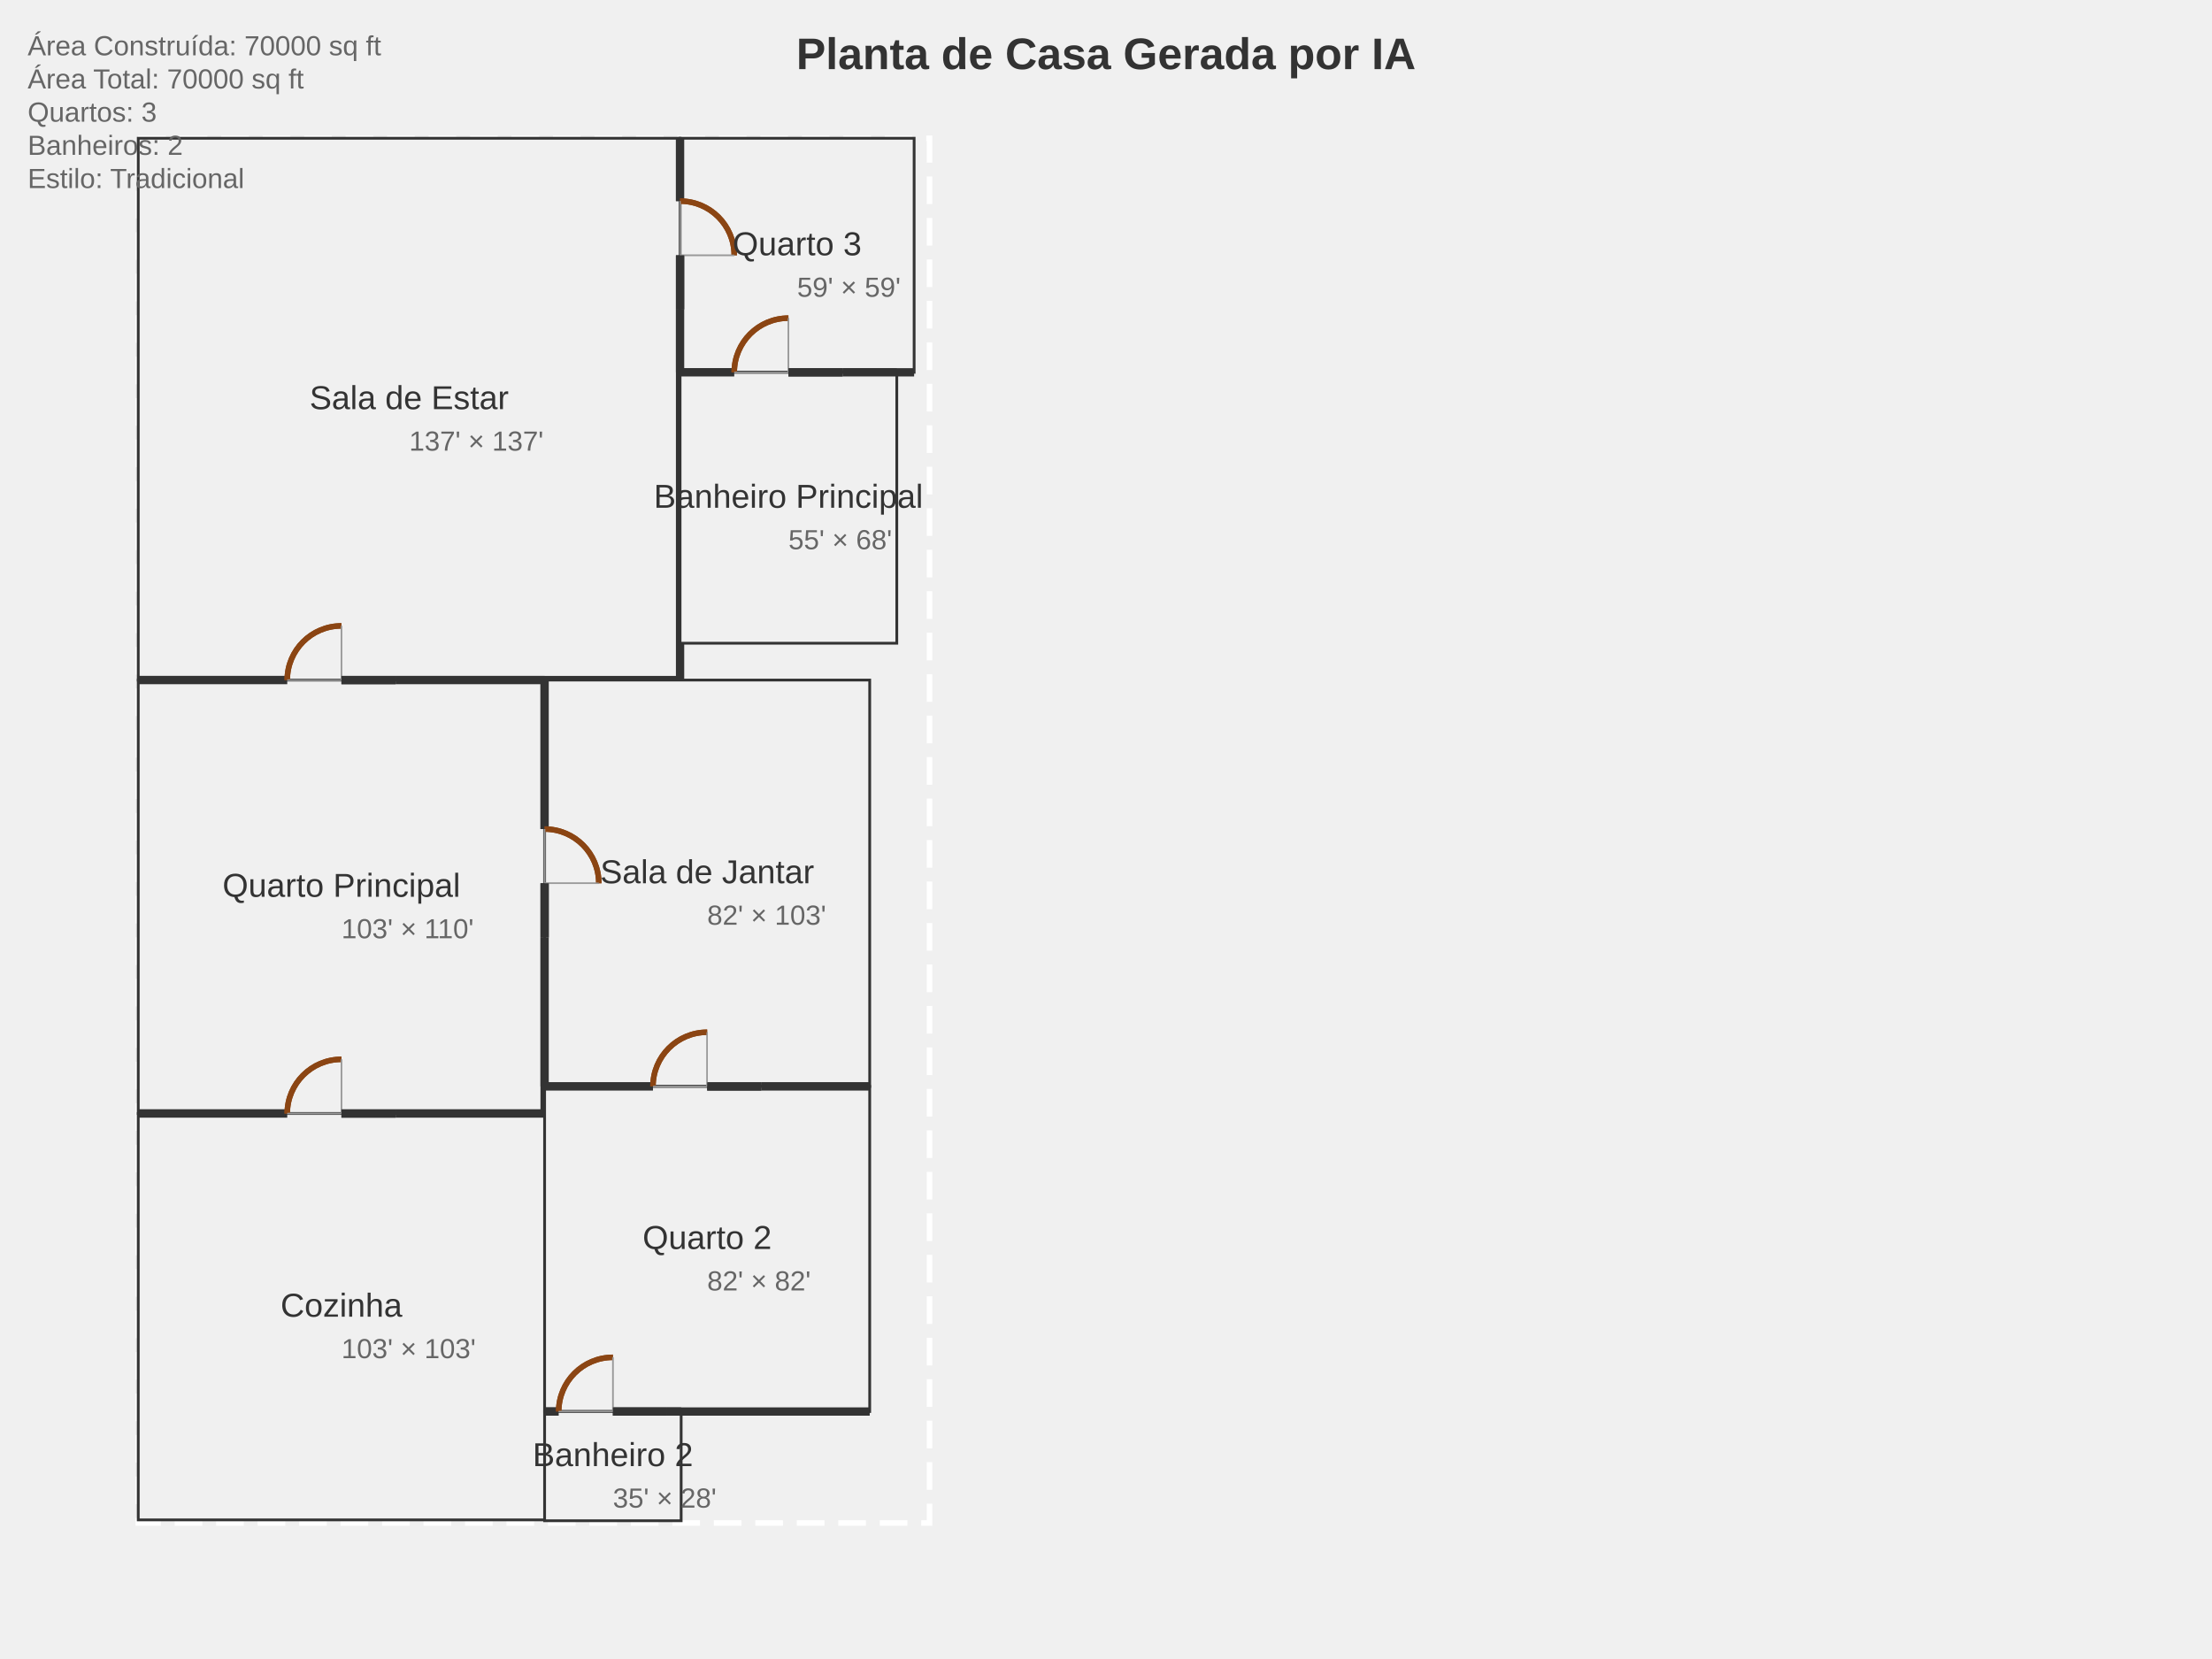
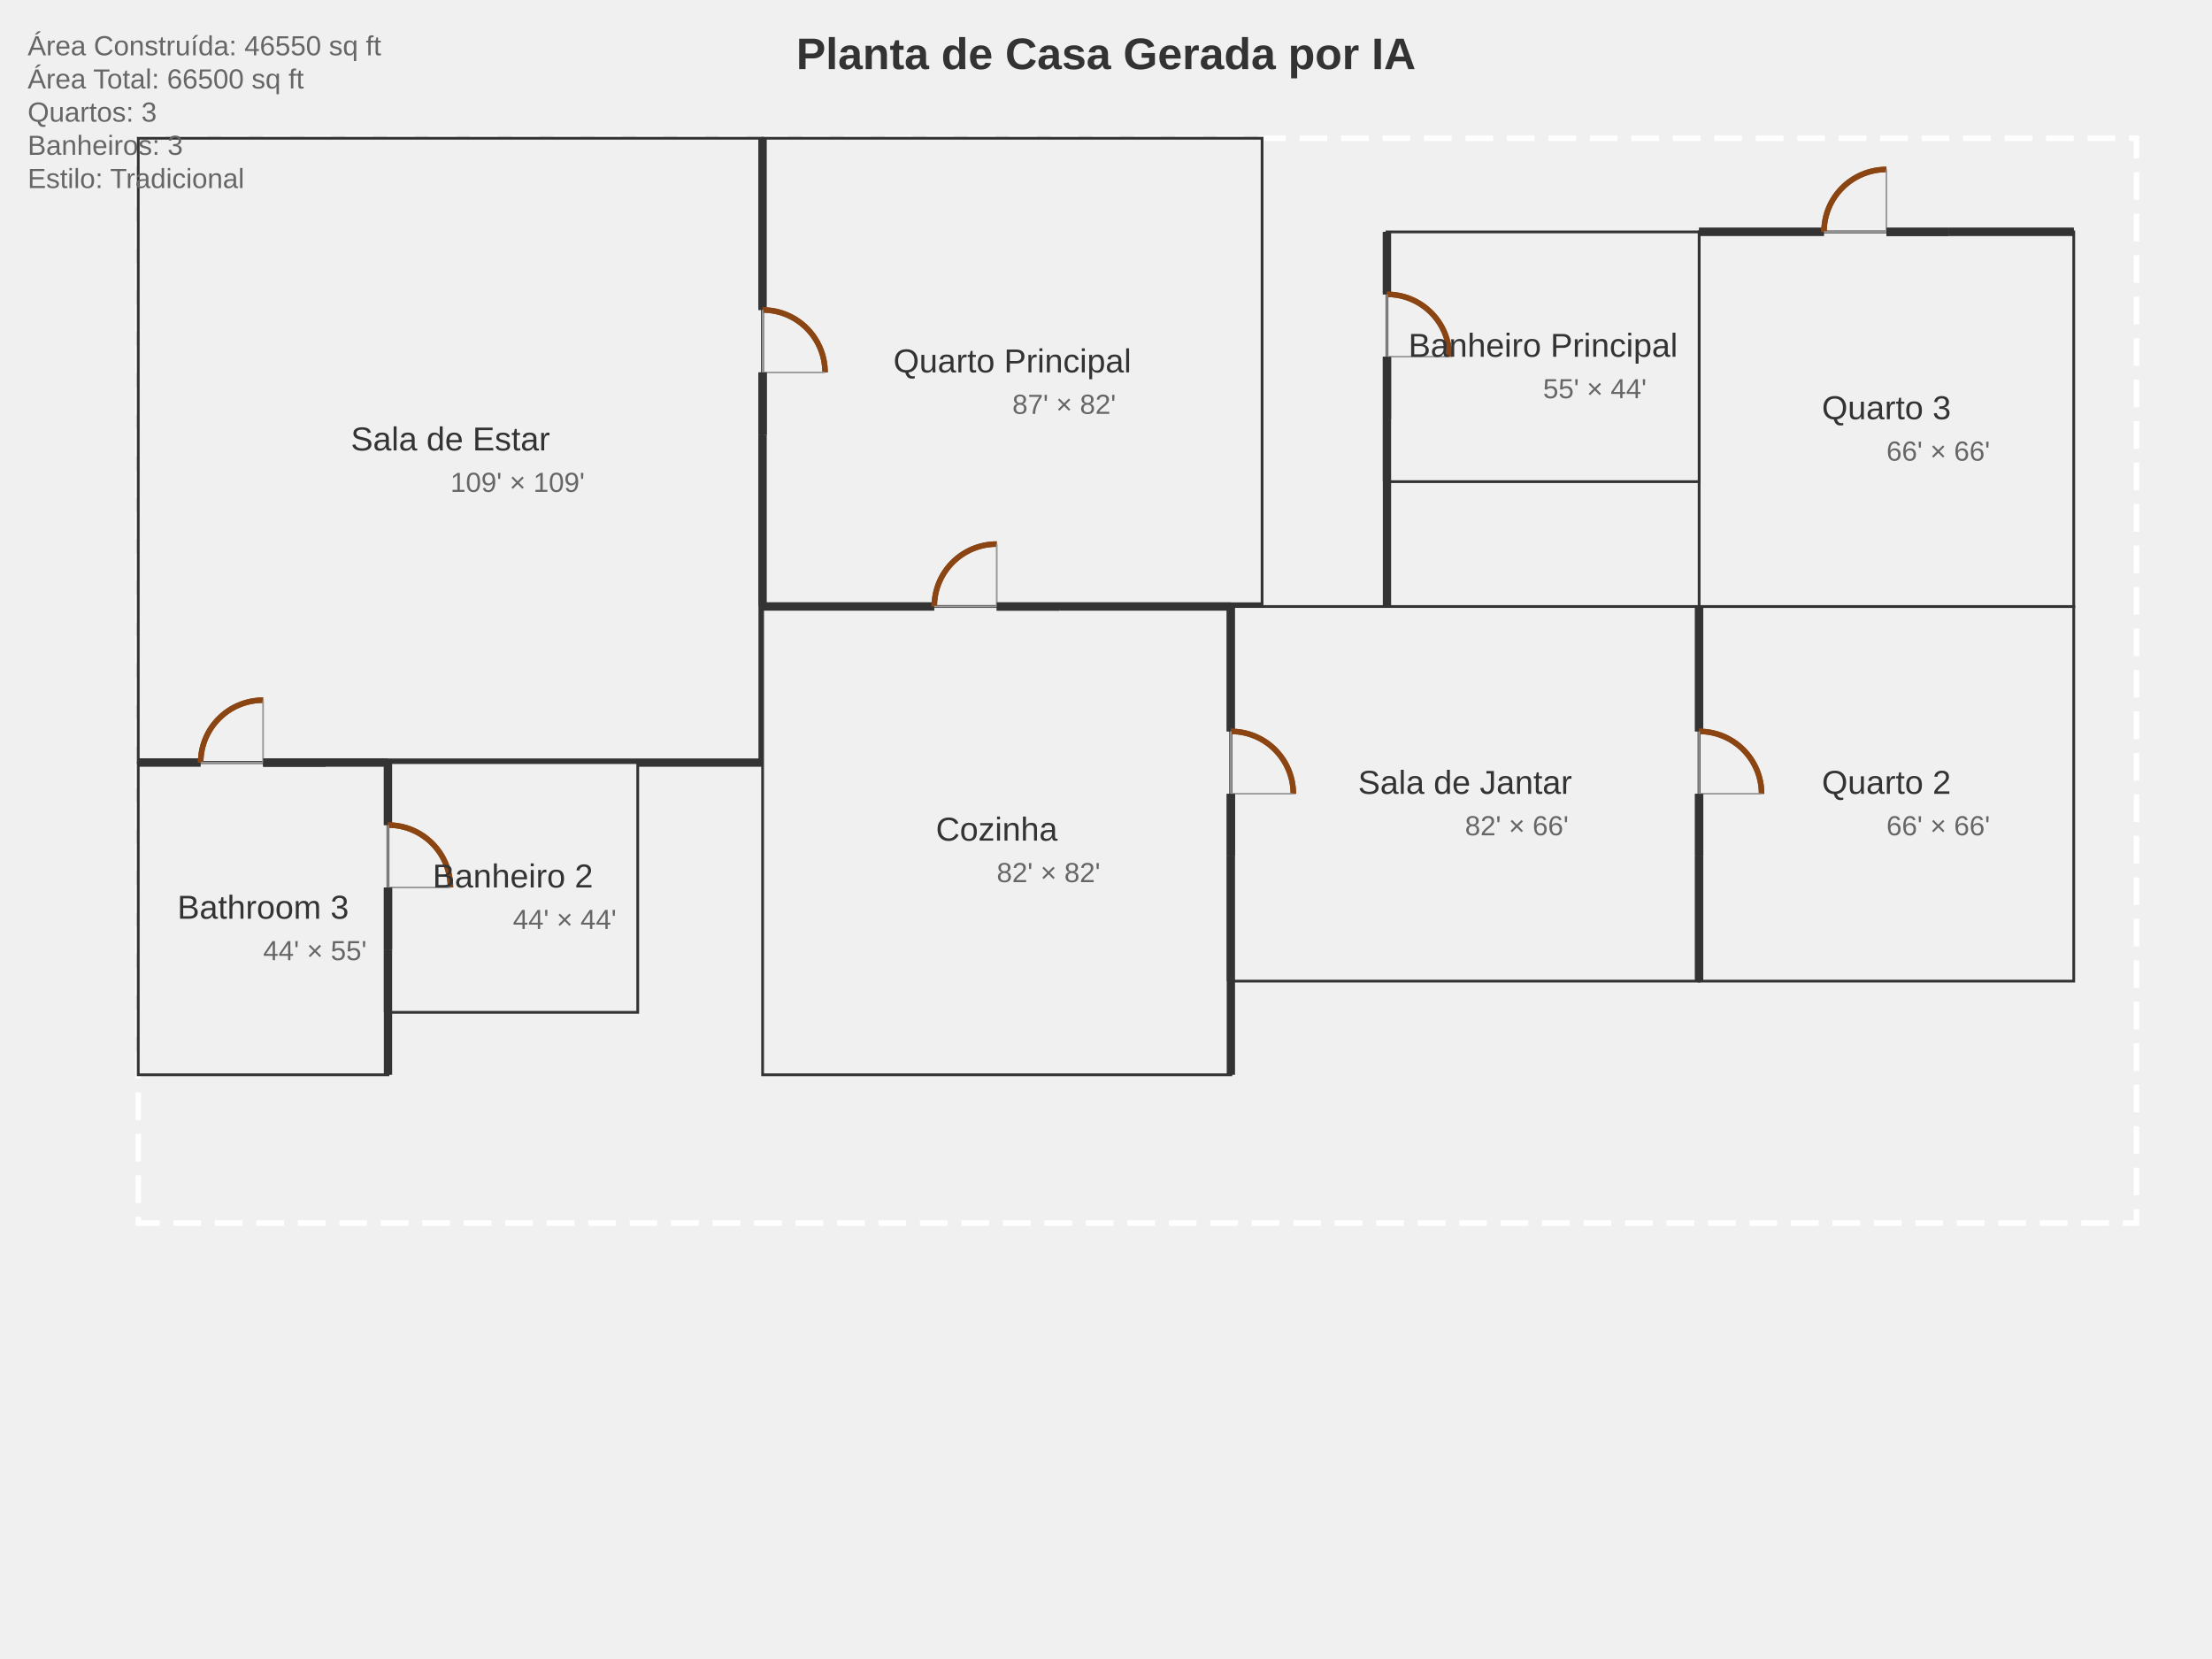
<svg xmlns="http://www.w3.org/2000/svg" width="800" height="600" viewBox="0 0 800 600">
  <style>
            .wall { fill: none; stroke: #333; stroke-width: 3; }
            .room-fill { fill: #f0f0f0; stroke: #333; stroke-width: 1; }
            .door { fill: none; stroke: #8B4513; stroke-width: 2; }
            .door-arc { fill: none; stroke: #8B4513; stroke-width: 2; }
            .door-opening { fill: none; stroke: #999; stroke-width: 0.5; }
            .window { fill: #87CEEB; stroke: #333; stroke-width: 1; }
            .room-label { font-family: Arial; font-size: 12px; text-anchor: middle; fill: #333; }
            .specs { font-family: Arial; font-size: 10px; fill: #666; }
            .terrain { fill: none; stroke: #fff; stroke-width: 2; stroke-dasharray: 10,5; }
        </style>
-   <rect x="50" y="50" width="286.179" height="500.814" class="terrain" />
-   <rect x="50.0" y="50.0" width="195.955" height="195.955" class="room-fill" />
-   <line x1="50.0" y1="245.955" x2="103.888" y2="245.955" class="wall" />
-   <line x1="143.079" y1="245.955" x2="245.955" y2="245.955" class="wall" />
-   <line x1="245.955" y1="50.0" x2="245.955" y2="72.731" class="wall" />
-   <line x1="245.955" y1="111.922" x2="245.955" y2="245.955" class="wall" />
-   <rect x="50.0" y="245.955" width="146.967" height="156.764" class="room-fill" />
-   <line x1="50.0" y1="245.955" x2="103.888" y2="245.955" class="wall" />
-   <line x1="143.079" y1="245.955" x2="196.967" y2="245.955" class="wall" />
-   <line x1="50.0" y1="402.72" x2="103.888" y2="402.72" class="wall" />
-   <line x1="143.079" y1="402.72" x2="196.967" y2="402.72" class="wall" />
-   <line x1="196.967" y1="245.955" x2="196.967" y2="299.843" class="wall" />
-   <line x1="196.967" y1="339.034" x2="196.967" y2="402.72" class="wall" />
-   <rect x="50.0" y="402.72" width="146.967" height="146.967" class="room-fill" />
-   <line x1="50.0" y1="402.72" x2="103.888" y2="402.72" class="wall" />
-   <line x1="143.079" y1="402.72" x2="196.967" y2="402.72" class="wall" />
-   <rect x="196.967" y="245.955" width="117.573" height="146.967" class="room-fill" />
-   <line x1="196.967" y1="245.955" x2="196.967" y2="299.843" class="wall" />
-   <line x1="196.967" y1="339.034" x2="196.967" y2="392.922" class="wall" />
-   <line x1="196.967" y1="392.922" x2="236.158" y2="392.922" class="wall" />
-   <line x1="275.349" y1="392.922" x2="314.54" y2="392.922" class="wall" />
-   <rect x="196.967" y="392.922" width="117.573" height="117.573" class="room-fill" />
-   <line x1="196.967" y1="392.922" x2="236.158" y2="392.922" class="wall" />
-   <line x1="275.349" y1="392.922" x2="314.54" y2="392.922" class="wall" />
-   <line x1="196.967" y1="510.495" x2="202.061" y2="510.495" class="wall" />
-   <line x1="241.253" y1="510.495" x2="314.54" y2="510.495" class="wall" />
-   <rect x="245.955" y="50.0" width="84.653" height="84.653" class="room-fill" />
-   <line x1="245.955" y1="50.0" x2="245.955" y2="72.731" class="wall" />
-   <line x1="245.955" y1="111.922" x2="245.955" y2="134.653" class="wall" />
-   <line x1="245.955" y1="134.653" x2="265.551" y2="134.653" class="wall" />
-   <line x1="304.742" y1="134.653" x2="330.608" y2="134.653" class="wall" />
-   <rect x="245.955" y="134.653" width="78.382" height="97.978" class="room-fill" />
-   <line x1="245.955" y1="134.653" x2="265.551" y2="134.653" class="wall" />
-   <line x1="304.742" y1="134.653" x2="324.338" y2="134.653" class="wall" />
-   <rect x="196.967" y="510.495" width="49.381" height="39.505" class="room-fill" />
-   <line x1="196.967" y1="510.495" x2="202.061" y2="510.495" class="wall" />
-   <line x1="241.253" y1="510.495" x2="246.347" y2="510.495" class="wall" />
-   <path d="M 103.888 245.955 A 19.596 19.596 0 0 1 123.483 226.36" class="door-arc" />
-   <line x1="103.888" y1="245.955" x2="123.483" y2="245.955" class="door-opening" />
-   <line x1="123.483" y1="245.955" x2="123.483" y2="226.36" class="door-opening" />
-   <line x1="123.483" y1="245.955" x2="143.079" y2="245.955" class="wall" />
-   <path d="M 245.955 72.731 A 19.596 19.596 0 0 1 265.551 92.326" class="door-arc" />
-   <line x1="245.955" y1="72.731" x2="245.955" y2="92.326" class="door-opening" />
-   <line x1="245.955" y1="92.326" x2="265.551" y2="92.326" class="door-opening" />
-   <line x1="245.955" y1="92.326" x2="245.955" y2="111.922" class="wall" />
-   <path d="M 103.888 245.955 A 19.596 19.596 0 0 1 123.483 226.36" class="door-arc" />
-   <line x1="103.888" y1="245.955" x2="123.483" y2="245.955" class="door-opening" />
-   <line x1="123.483" y1="245.955" x2="123.483" y2="226.36" class="door-opening" />
-   <line x1="123.483" y1="245.955" x2="143.079" y2="245.955" class="wall" />
-   <path d="M 103.888 402.72 A 19.596 19.596 0 0 1 123.483 383.124" class="door-arc" />
-   <line x1="103.888" y1="402.72" x2="123.483" y2="402.72" class="door-opening" />
-   <line x1="123.483" y1="402.72" x2="123.483" y2="383.124" class="door-opening" />
-   <line x1="123.483" y1="402.72" x2="143.079" y2="402.72" class="wall" />
-   <path d="M 196.967 299.843 A 19.596 19.596 0 0 1 216.562 319.439" class="door-arc" />
-   <line x1="196.967" y1="299.843" x2="196.967" y2="319.439" class="door-opening" />
-   <line x1="196.967" y1="319.439" x2="216.562" y2="319.439" class="door-opening" />
-   <line x1="196.967" y1="319.439" x2="196.967" y2="339.034" class="wall" />
-   <path d="M 103.888 402.72 A 19.596 19.596 0 0 1 123.483 383.124" class="door-arc" />
-   <line x1="103.888" y1="402.72" x2="123.483" y2="402.72" class="door-opening" />
-   <line x1="123.483" y1="402.72" x2="123.483" y2="383.124" class="door-opening" />
-   <line x1="123.483" y1="402.72" x2="143.079" y2="402.72" class="wall" />
-   <path d="M 196.967 299.843 A 19.596 19.596 0 0 1 216.562 319.439" class="door-arc" />
-   <line x1="196.967" y1="299.843" x2="196.967" y2="319.439" class="door-opening" />
-   <line x1="196.967" y1="319.439" x2="216.562" y2="319.439" class="door-opening" />
-   <line x1="196.967" y1="319.439" x2="196.967" y2="339.034" class="wall" />
-   <path d="M 236.158 392.922 A 19.596 19.596 0 0 1 255.753 373.327" class="door-arc" />
-   <line x1="236.158" y1="392.922" x2="255.753" y2="392.922" class="door-opening" />
-   <line x1="255.753" y1="392.922" x2="255.753" y2="373.327" class="door-opening" />
-   <line x1="255.753" y1="392.922" x2="275.349" y2="392.922" class="wall" />
-   <path d="M 236.158 392.922 A 19.596 19.596 0 0 1 255.753 373.327" class="door-arc" />
-   <line x1="236.158" y1="392.922" x2="255.753" y2="392.922" class="door-opening" />
-   <line x1="255.753" y1="392.922" x2="255.753" y2="373.327" class="door-opening" />
-   <line x1="255.753" y1="392.922" x2="275.349" y2="392.922" class="wall" />
-   <path d="M 202.061 510.495 A 19.596 19.596 0 0 1 221.657 490.9" class="door-arc" />
-   <line x1="202.061" y1="510.495" x2="221.657" y2="510.495" class="door-opening" />
-   <line x1="221.657" y1="510.495" x2="221.657" y2="490.9" class="door-opening" />
-   <line x1="221.657" y1="510.495" x2="241.253" y2="510.495" class="wall" />
-   <path d="M 245.955 72.731 A 19.596 19.596 0 0 1 265.551 92.326" class="door-arc" />
-   <line x1="245.955" y1="72.731" x2="245.955" y2="92.326" class="door-opening" />
-   <line x1="245.955" y1="92.326" x2="265.551" y2="92.326" class="door-opening" />
-   <line x1="245.955" y1="92.326" x2="245.955" y2="111.922" class="wall" />
-   <path d="M 265.551 134.653 A 19.596 19.596 0 0 1 285.147 115.057" class="door-arc" />
-   <line x1="265.551" y1="134.653" x2="285.147" y2="134.653" class="door-opening" />
-   <line x1="285.147" y1="134.653" x2="285.147" y2="115.057" class="door-opening" />
-   <line x1="285.147" y1="134.653" x2="304.742" y2="134.653" class="wall" />
-   <path d="M 265.551 134.653 A 19.596 19.596 0 0 1 285.147 115.057" class="door-arc" />
-   <line x1="265.551" y1="134.653" x2="285.147" y2="134.653" class="door-opening" />
-   <line x1="285.147" y1="134.653" x2="285.147" y2="115.057" class="door-opening" />
-   <line x1="285.147" y1="134.653" x2="304.742" y2="134.653" class="wall" />
-   <path d="M 202.061 510.495 A 19.596 19.596 0 0 1 221.657 490.9" class="door-arc" />
-   <line x1="202.061" y1="510.495" x2="221.657" y2="510.495" class="door-opening" />
-   <line x1="221.657" y1="510.495" x2="221.657" y2="490.9" class="door-opening" />
-   <line x1="221.657" y1="510.495" x2="241.253" y2="510.495" class="wall" />
-   <text x="147.978" y="147.978" class="room-label">Sala de Estar</text>
-   <text x="147.978" y="162.978" class="specs">137' × 137'</text>
-   <text x="123.483" y="324.338" class="room-label">Quarto Principal</text>
-   <text x="123.483" y="339.338" class="specs">103' × 110'</text>
-   <text x="123.483" y="476.203" class="room-label">Cozinha</text>
-   <text x="123.483" y="491.203" class="specs">103' × 103'</text>
-   <text x="255.753" y="319.439" class="room-label">Sala de Jantar</text>
-   <text x="255.753" y="334.439" class="specs">82' × 103'</text>
-   <text x="255.753" y="451.709" class="room-label">Quarto 2</text>
-   <text x="255.753" y="466.709" class="specs">82' × 82'</text>
-   <text x="288.282" y="92.326" class="room-label">Quarto 3</text>
-   <text x="288.282" y="107.326" class="specs">59' × 59'</text>
-   <text x="285.147" y="183.642" class="room-label">Banheiro Principal</text>
-   <text x="285.147" y="198.642" class="specs">55' × 68'</text>
-   <text x="221.657" y="530.248" class="room-label">Banheiro 2</text>
-   <text x="221.657" y="545.248" class="specs">35' × 28'</text>
-   <text x="10" y="20" class="specs">Área Construída: 70000 sq ft</text>
-   <text x="10" y="32" class="specs">Área Total: 70000 sq ft</text>
+   <rect x="50" y="50" width="722.701" height="392.324" class="terrain" />
+   <rect x="50.0" y="50.0" width="225.806" height="225.806" class="room-fill" />
+   <line x1="275.806" y1="50.0" x2="275.806" y2="112.097" class="wall" />
+   <line x1="275.806" y1="157.258" x2="275.806" y2="275.806" class="wall" />
+   <line x1="50.0" y1="275.806" x2="72.581" y2="275.806" class="wall" />
+   <line x1="117.742" y1="275.806" x2="275.806" y2="275.806" class="wall" />
+   <rect x="275.806" y="50.0" width="180.645" height="169.355" class="room-fill" />
+   <line x1="275.806" y1="50.0" x2="275.806" y2="112.097" class="wall" />
+   <line x1="275.806" y1="157.258" x2="275.806" y2="219.355" class="wall" />
+   <line x1="275.806" y1="219.355" x2="337.903" y2="219.355" class="wall" />
+   <line x1="383.065" y1="219.355" x2="456.452" y2="219.355" class="wall" />
+   <rect x="275.806" y="219.355" width="169.355" height="169.355" class="room-fill" />
+   <line x1="275.806" y1="219.355" x2="337.903" y2="219.355" class="wall" />
+   <line x1="383.065" y1="219.355" x2="445.161" y2="219.355" class="wall" />
+   <line x1="445.161" y1="219.355" x2="445.161" y2="264.516" class="wall" />
+   <line x1="445.161" y1="309.677" x2="445.161" y2="388.71" class="wall" />
+   <rect x="445.161" y="219.355" width="169.355" height="135.484" class="room-fill" />
+   <line x1="445.161" y1="219.355" x2="445.161" y2="264.516" class="wall" />
+   <line x1="445.161" y1="309.677" x2="445.161" y2="354.839" class="wall" />
+   <line x1="614.516" y1="219.355" x2="614.516" y2="264.516" class="wall" />
+   <line x1="614.516" y1="309.677" x2="614.516" y2="354.839" class="wall" />
+   <rect x="614.516" y="219.355" width="135.484" height="135.484" class="room-fill" />
+   <line x1="614.516" y1="219.355" x2="614.516" y2="264.516" class="wall" />
+   <line x1="614.516" y1="309.677" x2="614.516" y2="354.839" class="wall" />
+   <line x1="614.516" y1="83.871" x2="659.677" y2="83.871" class="wall" />
+   <line x1="704.839" y1="83.871" x2="750" y2="83.871" class="wall" />
+   <rect x="614.516" y="83.871" width="135.484" height="135.484" class="room-fill" />
+   <line x1="614.516" y1="83.871" x2="659.677" y2="83.871" class="wall" />
+   <line x1="704.839" y1="83.871" x2="750" y2="83.871" class="wall" />
+   <line x1="501.613" y1="83.871" x2="501.613" y2="106.452" class="wall" />
+   <line x1="501.613" y1="151.613" x2="501.613" y2="219.355" class="wall" />
+   <rect x="501.613" y="83.871" width="112.903" height="90.323" class="room-fill" />
+   <line x1="501.613" y1="83.871" x2="501.613" y2="106.452" class="wall" />
+   <line x1="501.613" y1="151.613" x2="501.613" y2="174.194" class="wall" />
+   <rect x="50.0" y="275.806" width="90.323" height="112.903" class="room-fill" />
+   <line x1="50.0" y1="275.806" x2="72.581" y2="275.806" class="wall" />
+   <line x1="117.742" y1="275.806" x2="140.323" y2="275.806" class="wall" />
+   <line x1="140.323" y1="275.806" x2="140.323" y2="298.387" class="wall" />
+   <line x1="140.323" y1="343.548" x2="140.323" y2="388.71" class="wall" />
+   <rect x="140.323" y="275.806" width="90.323" height="90.323" class="room-fill" />
+   <line x1="140.323" y1="275.806" x2="140.323" y2="298.387" class="wall" />
+   <line x1="140.323" y1="343.548" x2="140.323" y2="366.129" class="wall" />
+   <path d="M 275.806 112.097 A 22.581 22.581 0 0 1 298.387 134.677" class="door-arc" />
+   <line x1="275.806" y1="112.097" x2="275.806" y2="134.677" class="door-opening" />
+   <line x1="275.806" y1="134.677" x2="298.387" y2="134.677" class="door-opening" />
+   <line x1="275.806" y1="134.677" x2="275.806" y2="157.258" class="wall" />
+   <path d="M 72.581 275.806 A 22.581 22.581 0 0 1 95.161 253.226" class="door-arc" />
+   <line x1="72.581" y1="275.806" x2="95.161" y2="275.806" class="door-opening" />
+   <line x1="95.161" y1="275.806" x2="95.161" y2="253.226" class="door-opening" />
+   <line x1="95.161" y1="275.806" x2="117.742" y2="275.806" class="wall" />
+   <path d="M 275.806 112.097 A 22.581 22.581 0 0 1 298.387 134.677" class="door-arc" />
+   <line x1="275.806" y1="112.097" x2="275.806" y2="134.677" class="door-opening" />
+   <line x1="275.806" y1="134.677" x2="298.387" y2="134.677" class="door-opening" />
+   <line x1="275.806" y1="134.677" x2="275.806" y2="157.258" class="wall" />
+   <path d="M 337.903 219.355 A 22.581 22.581 0 0 1 360.484 196.774" class="door-arc" />
+   <line x1="337.903" y1="219.355" x2="360.484" y2="219.355" class="door-opening" />
+   <line x1="360.484" y1="219.355" x2="360.484" y2="196.774" class="door-opening" />
+   <line x1="360.484" y1="219.355" x2="383.065" y2="219.355" class="wall" />
+   <path d="M 337.903 219.355 A 22.581 22.581 0 0 1 360.484 196.774" class="door-arc" />
+   <line x1="337.903" y1="219.355" x2="360.484" y2="219.355" class="door-opening" />
+   <line x1="360.484" y1="219.355" x2="360.484" y2="196.774" class="door-opening" />
+   <line x1="360.484" y1="219.355" x2="383.065" y2="219.355" class="wall" />
+   <path d="M 445.161 264.516 A 22.581 22.581 0 0 1 467.742 287.097" class="door-arc" />
+   <line x1="445.161" y1="264.516" x2="445.161" y2="287.097" class="door-opening" />
+   <line x1="445.161" y1="287.097" x2="467.742" y2="287.097" class="door-opening" />
+   <line x1="445.161" y1="287.097" x2="445.161" y2="309.677" class="wall" />
+   <path d="M 445.161 264.516 A 22.581 22.581 0 0 1 467.742 287.097" class="door-arc" />
+   <line x1="445.161" y1="264.516" x2="445.161" y2="287.097" class="door-opening" />
+   <line x1="445.161" y1="287.097" x2="467.742" y2="287.097" class="door-opening" />
+   <line x1="445.161" y1="287.097" x2="445.161" y2="309.677" class="wall" />
+   <path d="M 614.516 264.516 A 22.581 22.581 0 0 1 637.097 287.097" class="door-arc" />
+   <line x1="614.516" y1="264.516" x2="614.516" y2="287.097" class="door-opening" />
+   <line x1="614.516" y1="287.097" x2="637.097" y2="287.097" class="door-opening" />
+   <line x1="614.516" y1="287.097" x2="614.516" y2="309.677" class="wall" />
+   <path d="M 614.516 264.516 A 22.581 22.581 0 0 1 637.097 287.097" class="door-arc" />
+   <line x1="614.516" y1="264.516" x2="614.516" y2="287.097" class="door-opening" />
+   <line x1="614.516" y1="287.097" x2="637.097" y2="287.097" class="door-opening" />
+   <line x1="614.516" y1="287.097" x2="614.516" y2="309.677" class="wall" />
+   <path d="M 659.677 83.871 A 22.581 22.581 0 0 1 682.258 61.29" class="door-arc" />
+   <line x1="659.677" y1="83.871" x2="682.258" y2="83.871" class="door-opening" />
+   <line x1="682.258" y1="83.871" x2="682.258" y2="61.29" class="door-opening" />
+   <line x1="682.258" y1="83.871" x2="704.839" y2="83.871" class="wall" />
+   <path d="M 659.677 83.871 A 22.581 22.581 0 0 1 682.258 61.29" class="door-arc" />
+   <line x1="659.677" y1="83.871" x2="682.258" y2="83.871" class="door-opening" />
+   <line x1="682.258" y1="83.871" x2="682.258" y2="61.29" class="door-opening" />
+   <line x1="682.258" y1="83.871" x2="704.839" y2="83.871" class="wall" />
+   <path d="M 501.613 106.452 A 22.581 22.581 0 0 1 524.194 129.032" class="door-arc" />
+   <line x1="501.613" y1="106.452" x2="501.613" y2="129.032" class="door-opening" />
+   <line x1="501.613" y1="129.032" x2="524.194" y2="129.032" class="door-opening" />
+   <line x1="501.613" y1="129.032" x2="501.613" y2="151.613" class="wall" />
+   <path d="M 501.613 106.452 A 22.581 22.581 0 0 1 524.194 129.032" class="door-arc" />
+   <line x1="501.613" y1="106.452" x2="501.613" y2="129.032" class="door-opening" />
+   <line x1="501.613" y1="129.032" x2="524.194" y2="129.032" class="door-opening" />
+   <line x1="501.613" y1="129.032" x2="501.613" y2="151.613" class="wall" />
+   <path d="M 72.581 275.806 A 22.581 22.581 0 0 1 95.161 253.226" class="door-arc" />
+   <line x1="72.581" y1="275.806" x2="95.161" y2="275.806" class="door-opening" />
+   <line x1="95.161" y1="275.806" x2="95.161" y2="253.226" class="door-opening" />
+   <line x1="95.161" y1="275.806" x2="117.742" y2="275.806" class="wall" />
+   <path d="M 140.323 298.387 A 22.581 22.581 0 0 1 162.903 320.968" class="door-arc" />
+   <line x1="140.323" y1="298.387" x2="140.323" y2="320.968" class="door-opening" />
+   <line x1="140.323" y1="320.968" x2="162.903" y2="320.968" class="door-opening" />
+   <line x1="140.323" y1="320.968" x2="140.323" y2="343.548" class="wall" />
+   <path d="M 140.323 298.387 A 22.581 22.581 0 0 1 162.903 320.968" class="door-arc" />
+   <line x1="140.323" y1="298.387" x2="140.323" y2="320.968" class="door-opening" />
+   <line x1="140.323" y1="320.968" x2="162.903" y2="320.968" class="door-opening" />
+   <line x1="140.323" y1="320.968" x2="140.323" y2="343.548" class="wall" />
+   <text x="162.903" y="162.903" class="room-label">Sala de Estar</text>
+   <text x="162.903" y="177.903" class="specs">109' × 109'</text>
+   <text x="366.129" y="134.677" class="room-label">Quarto Principal</text>
+   <text x="366.129" y="149.677" class="specs">87' × 82'</text>
+   <text x="360.484" y="304.032" class="room-label">Cozinha</text>
+   <text x="360.484" y="319.032" class="specs">82' × 82'</text>
+   <text x="529.839" y="287.097" class="room-label">Sala de Jantar</text>
+   <text x="529.839" y="302.097" class="specs">82' × 66'</text>
+   <text x="682.258" y="287.097" class="room-label">Quarto 2</text>
+   <text x="682.258" y="302.097" class="specs">66' × 66'</text>
+   <text x="682.258" y="151.613" class="room-label">Quarto 3</text>
+   <text x="682.258" y="166.613" class="specs">66' × 66'</text>
+   <text x="558.065" y="129.032" class="room-label">Banheiro Principal</text>
+   <text x="558.065" y="144.032" class="specs">55' × 44'</text>
+   <text x="95.161" y="332.258" class="room-label">Bathroom 3</text>
+   <text x="95.161" y="347.258" class="specs">44' × 55'</text>
+   <text x="185.484" y="320.968" class="room-label">Banheiro 2</text>
+   <text x="185.484" y="335.968" class="specs">44' × 44'</text>
+   <text x="10" y="20" class="specs">Área Construída: 46550 sq ft</text>
+   <text x="10" y="32" class="specs">Área Total: 66500 sq ft</text>
  <text x="10" y="44" class="specs">Quartos: 3</text>
-   <text x="10" y="56" class="specs">Banheiros: 2</text>
+   <text x="10" y="56" class="specs">Banheiros: 3</text>
  <text x="10" y="68" class="specs">Estilo: Tradicional</text>
  <text x="400" y="25" style="font-family: Arial; font-size: 16px; font-weight: bold; text-anchor: middle; fill: #333;">Planta de Casa Gerada por IA</text>
</svg>
